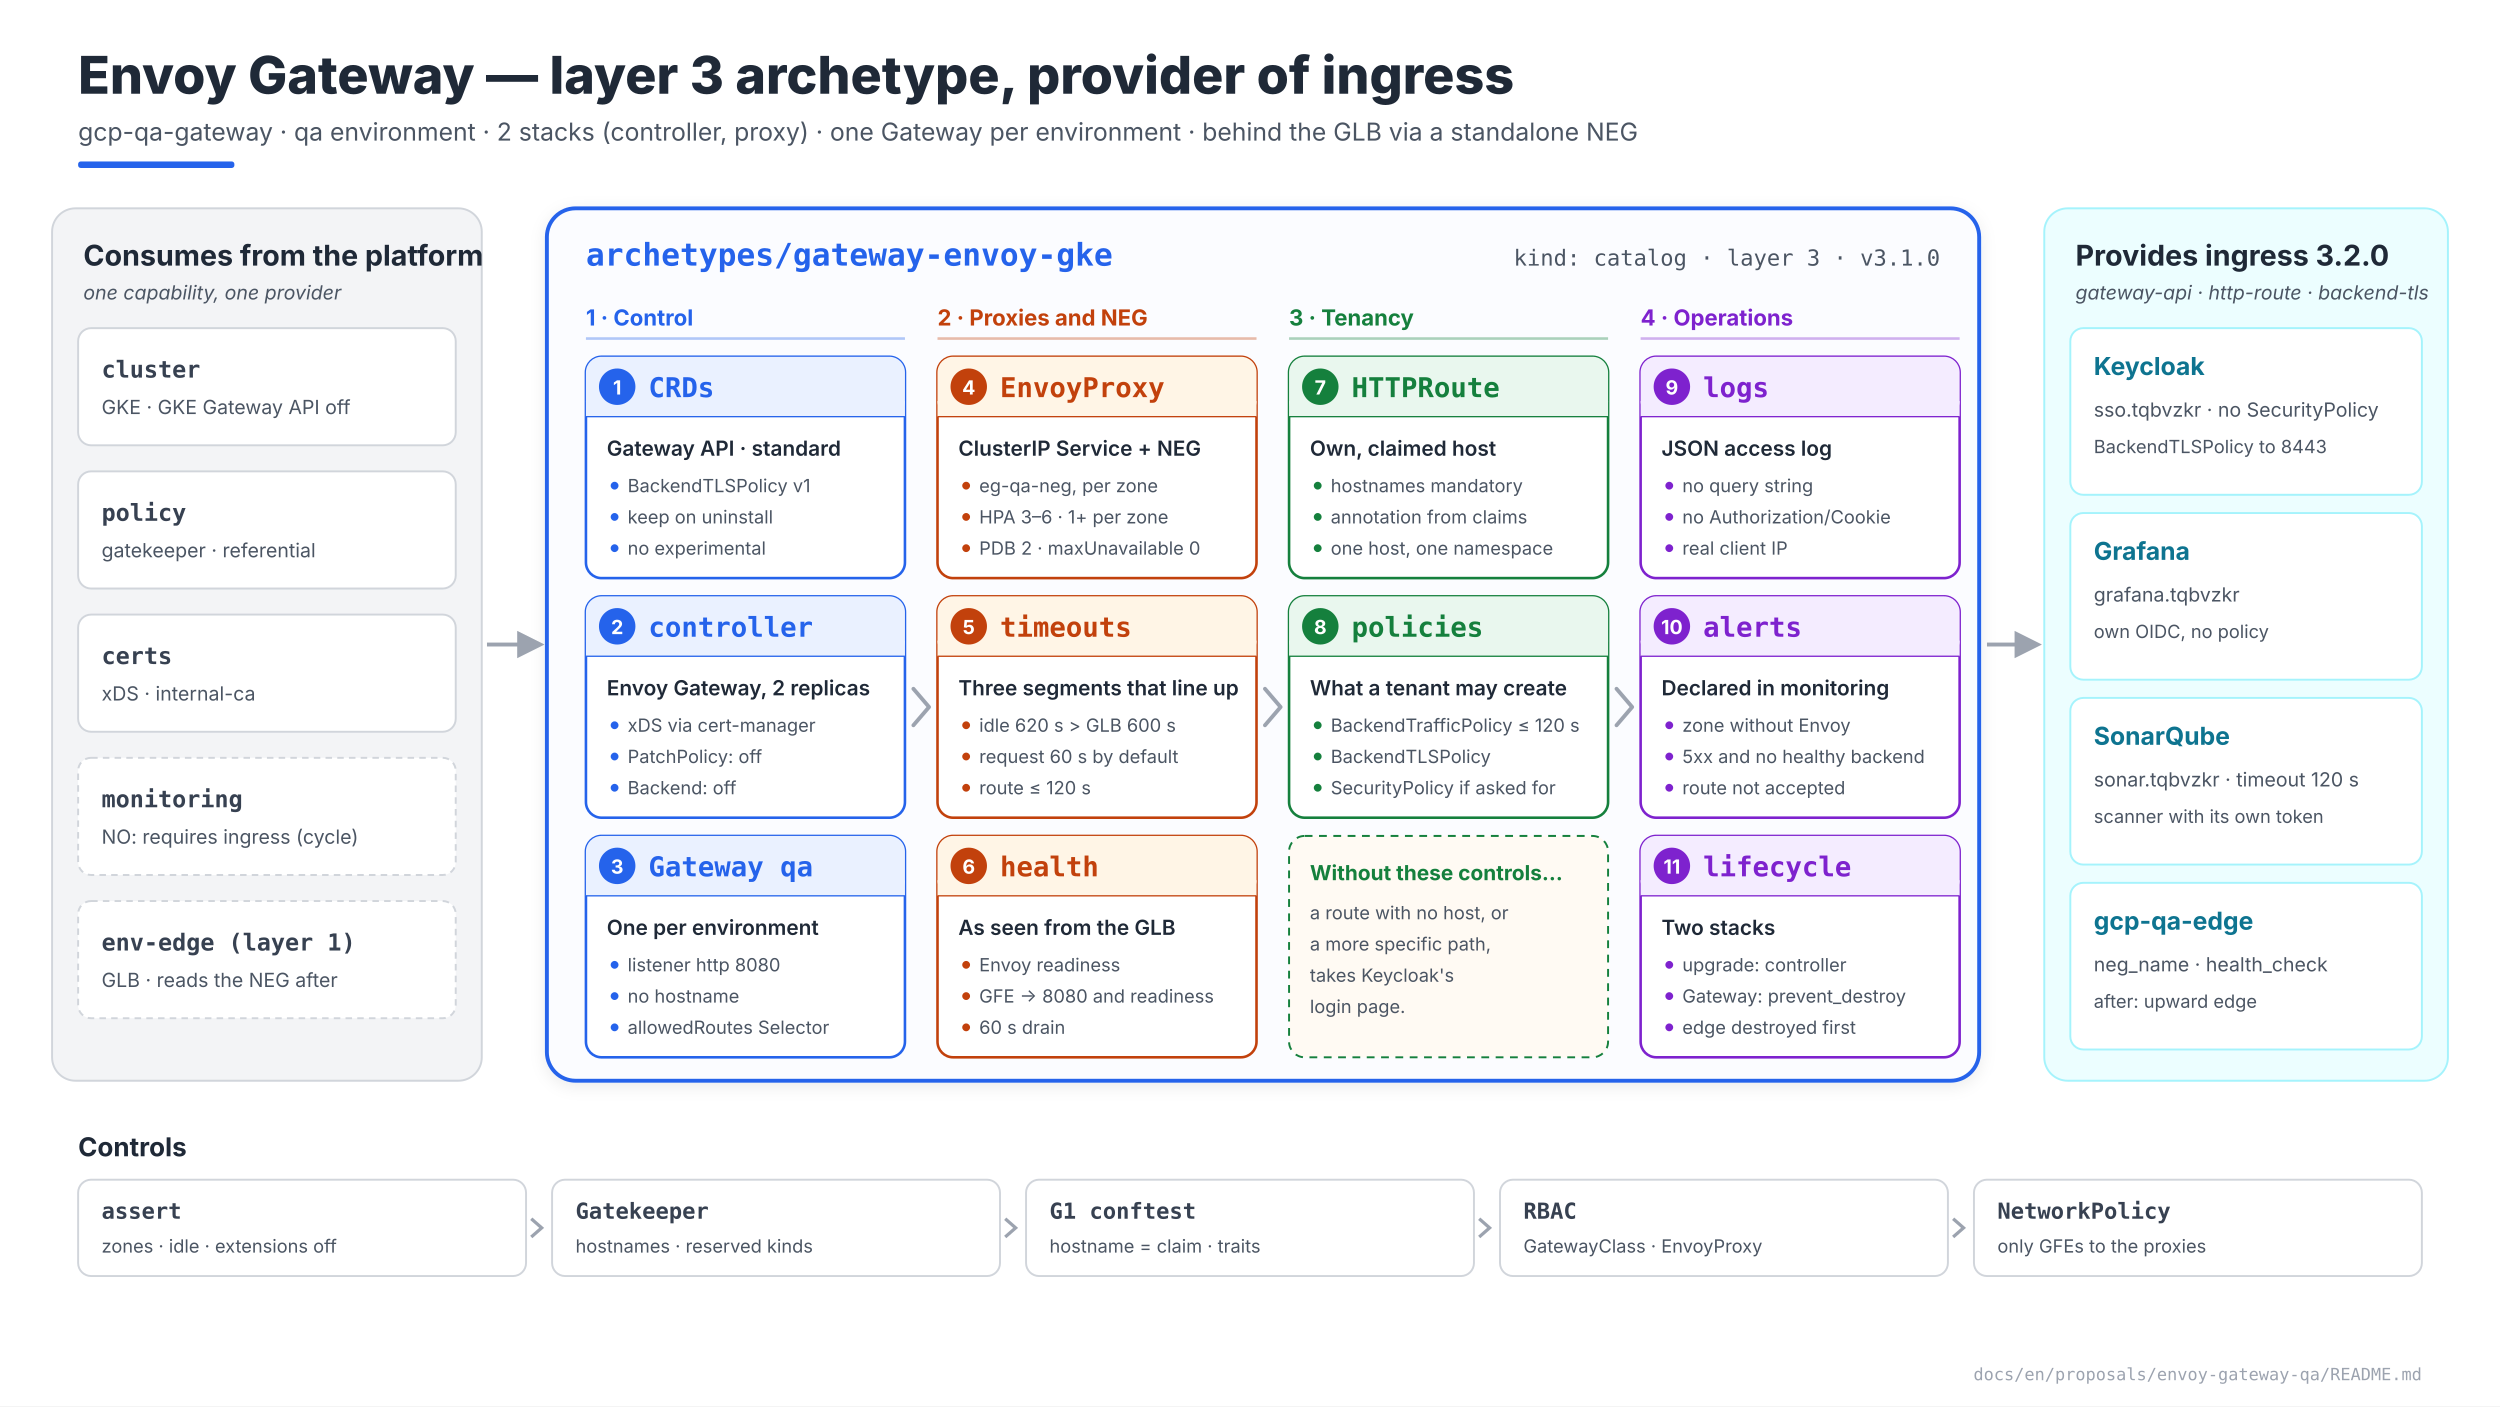
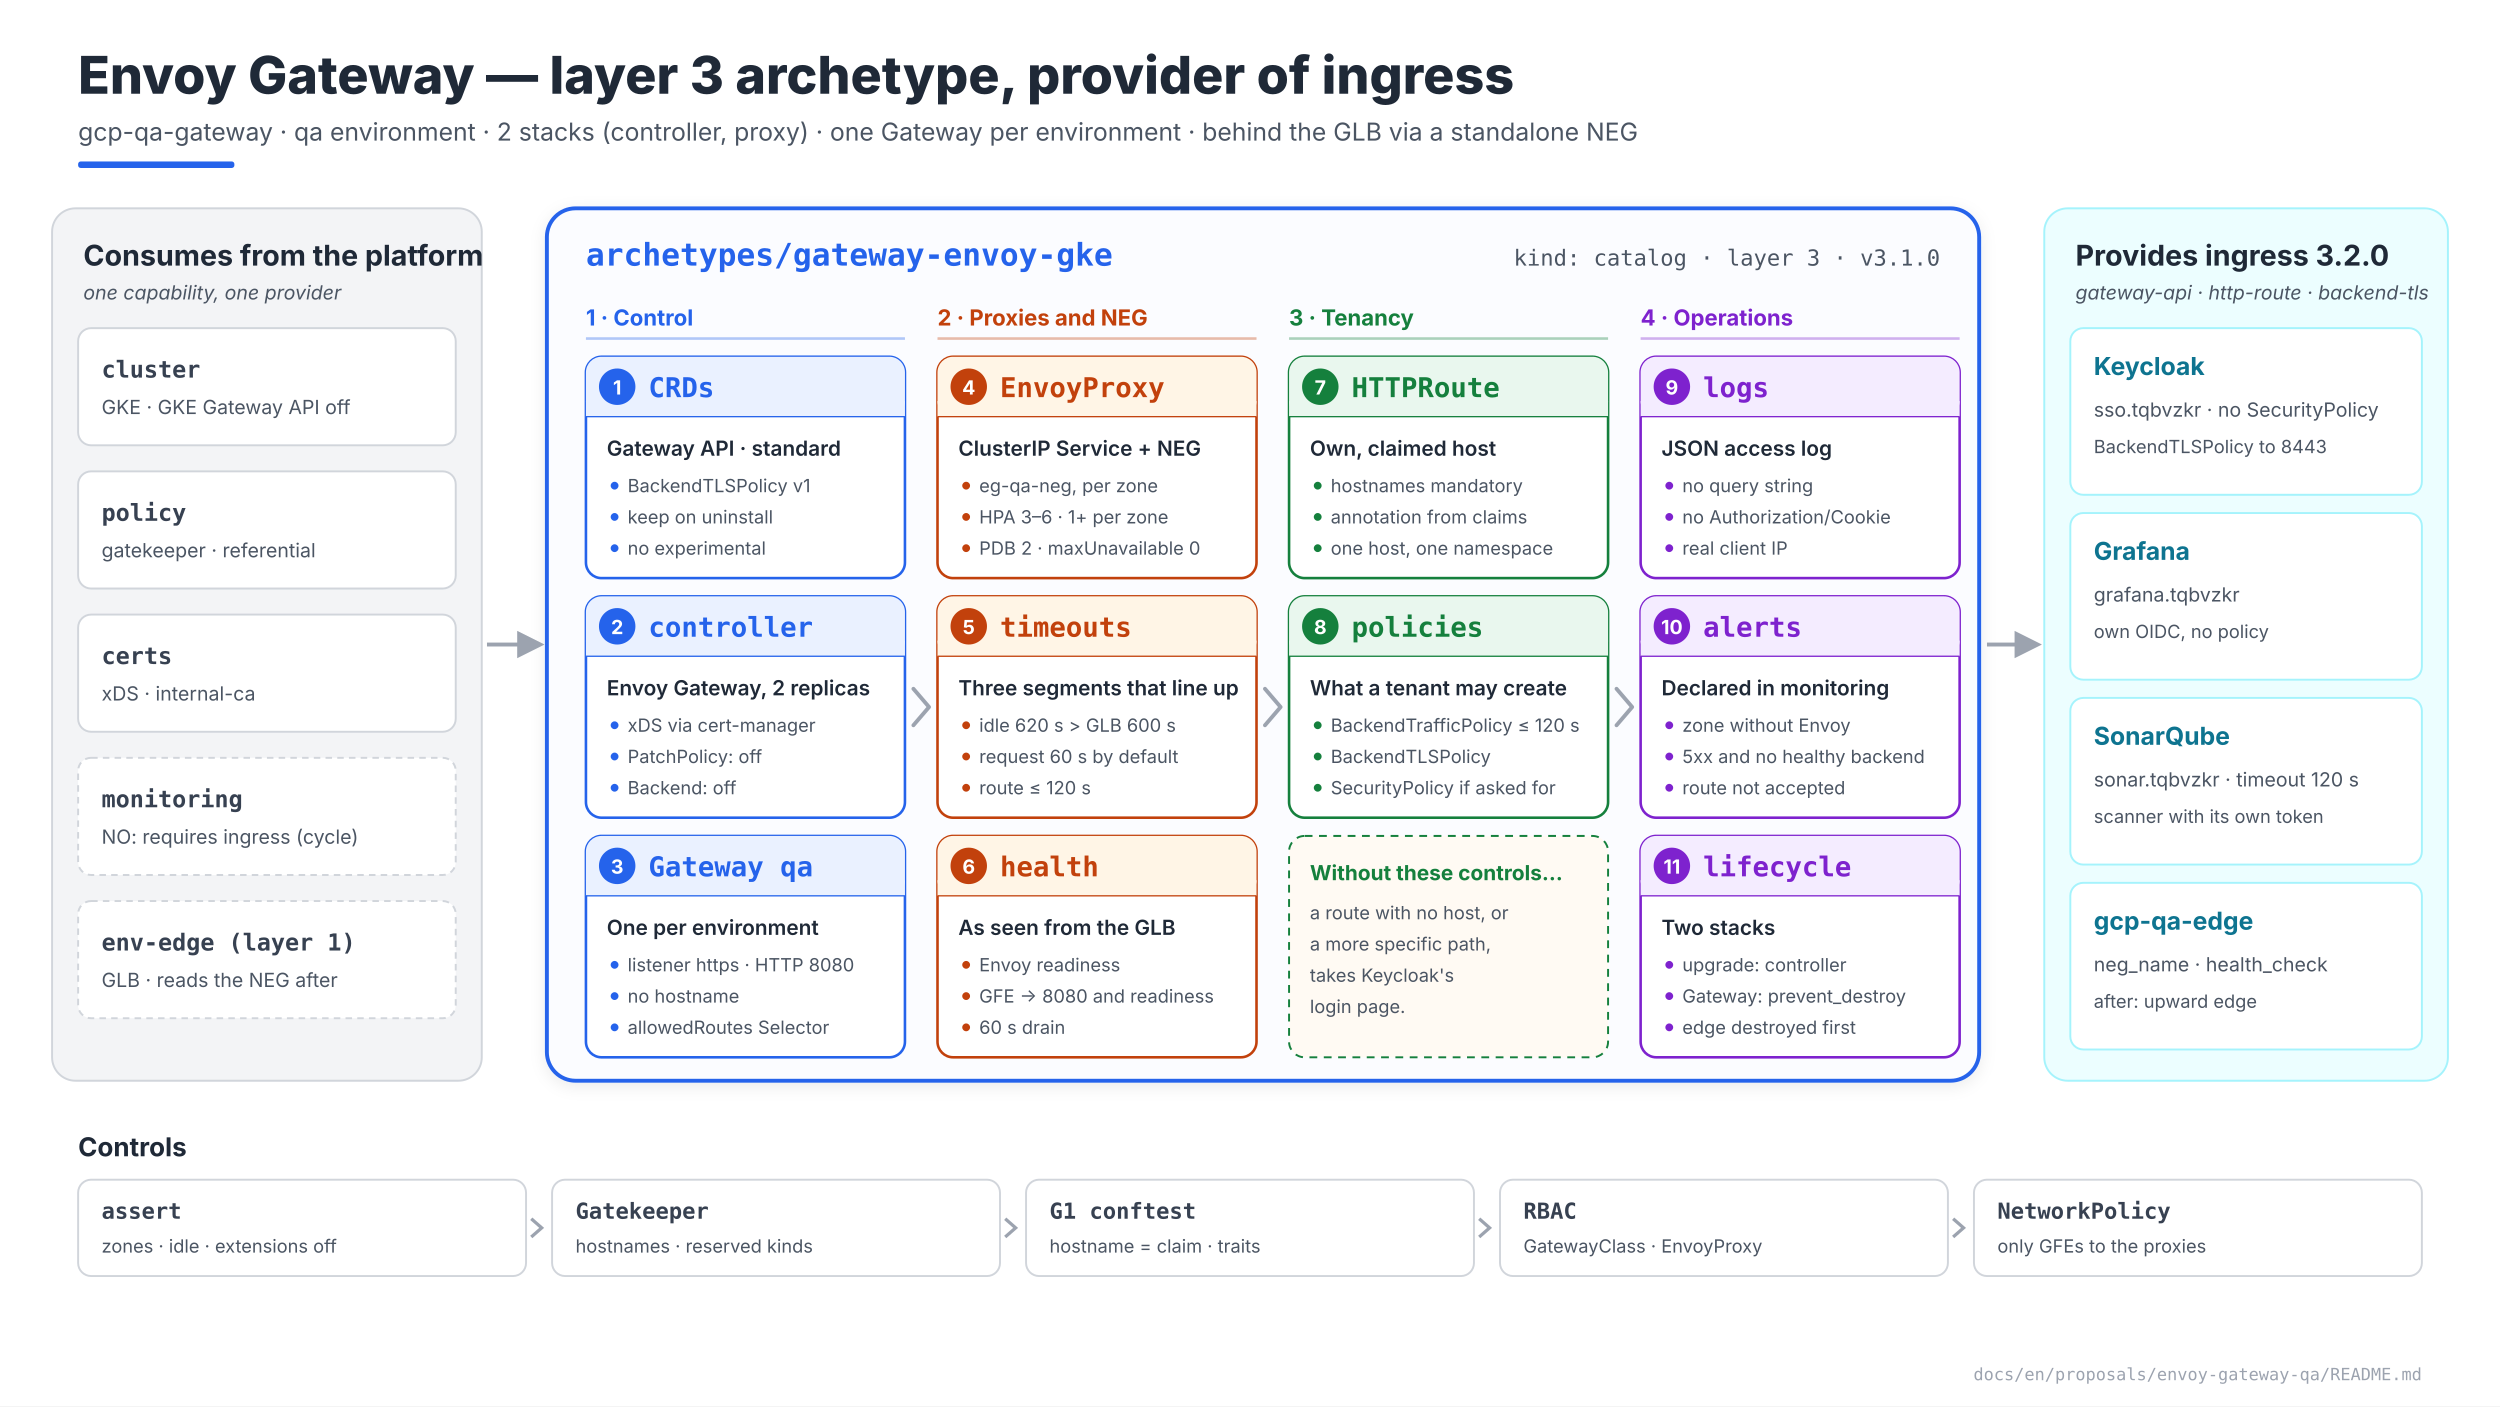
<svg xmlns="http://www.w3.org/2000/svg" viewBox="0 0 1920 1080" width="1920" height="1080" role="img" aria-label="gateway-envoy-gke archetype: blocks">
  <defs>
    <marker id="ah" viewBox="0 0 10 10" refX="8" refY="5" markerWidth="7" markerHeight="7" orient="auto-start-reverse">
      <path d="M0,0 L10,5 L0,10 z" fill="#9ca3af" />
    </marker>
    <filter id="sh" x="-5%" y="-5%" width="110%" height="115%">
      <feDropShadow dx="0" dy="3" stdDeviation="6" flood-color="#111827" flood-opacity="0.08" />
    </filter>
  </defs>
  <rect width="1920" height="1080" fill="#ffffff" />
  <text x="60" y="72" font-family="'Inter','Segoe UI','Helvetica Neue',Arial,sans-serif" font-size="40" font-weight="800" fill="#1f2937" text-anchor="start">Envoy Gateway — layer 3 archetype, provider of ingress</text>
  <text x="60" y="108" font-family="'Inter','Segoe UI','Helvetica Neue',Arial,sans-serif" font-size="19" font-weight="400" fill="#4b5563" text-anchor="start">gcp-qa-gateway · qa environment · 2 stacks (controller, proxy) · one Gateway per environment · behind the GLB via a standalone NEG</text>
  <rect x="60" y="124" width="120" height="5" rx="2" fill="#2563eb" />
  <rect x="40" y="160" width="330" height="670" rx="18" fill="#f3f4f6" stroke="#d1d5db" stroke-width="1.5" />
  <text x="64" y="204" font-family="'Inter','Segoe UI','Helvetica Neue',Arial,sans-serif" font-size="22" font-weight="700" fill="#1f2937" text-anchor="start">Consumes from the platform</text>
  <text x="64" y="230" font-family="'Inter','Segoe UI','Helvetica Neue',Arial,sans-serif" font-size="15" font-weight="400" fill="#4b5563" text-anchor="start" font-style="italic">one capability, one provider</text>
  <rect x="60" y="252" width="290" height="90" rx="10" fill="#ffffff" stroke="#d1d5db" stroke-width="1.5" />
  <text x="78" y="290" font-family="'JetBrains Mono','SFMono-Regular',Consolas,monospace" font-size="18" font-weight="700" fill="#374151" text-anchor="start">cluster</text>
  <text x="78" y="318" font-family="'Inter','Segoe UI','Helvetica Neue',Arial,sans-serif" font-size="15" font-weight="400" fill="#4b5563" text-anchor="start">GKE · GKE Gateway API off</text>
  <rect x="60" y="362" width="290" height="90" rx="10" fill="#ffffff" stroke="#d1d5db" stroke-width="1.5" />
  <text x="78" y="400" font-family="'JetBrains Mono','SFMono-Regular',Consolas,monospace" font-size="18" font-weight="700" fill="#374151" text-anchor="start">policy</text>
  <text x="78" y="428" font-family="'Inter','Segoe UI','Helvetica Neue',Arial,sans-serif" font-size="15" font-weight="400" fill="#4b5563" text-anchor="start">gatekeeper · referential</text>
  <rect x="60" y="472" width="290" height="90" rx="10" fill="#ffffff" stroke="#d1d5db" stroke-width="1.5" />
  <text x="78" y="510" font-family="'JetBrains Mono','SFMono-Regular',Consolas,monospace" font-size="18" font-weight="700" fill="#374151" text-anchor="start">certs</text>
  <text x="78" y="538" font-family="'Inter','Segoe UI','Helvetica Neue',Arial,sans-serif" font-size="15" font-weight="400" fill="#4b5563" text-anchor="start">xDS · internal-ca</text>
  <rect x="60" y="582" width="290" height="90" rx="10" fill="#ffffff" stroke="#d1d5db" stroke-width="1.5" stroke-dasharray="5 4" />
  <text x="78" y="620" font-family="'JetBrains Mono','SFMono-Regular',Consolas,monospace" font-size="18" font-weight="700" fill="#374151" text-anchor="start">monitoring</text>
  <text x="78" y="648" font-family="'Inter','Segoe UI','Helvetica Neue',Arial,sans-serif" font-size="15" font-weight="400" fill="#4b5563" text-anchor="start">NO: requires ingress (cycle)</text>
  <rect x="60" y="692" width="290" height="90" rx="10" fill="#ffffff" stroke="#d1d5db" stroke-width="1.5" stroke-dasharray="5 4" />
  <text x="78" y="730" font-family="'JetBrains Mono','SFMono-Regular',Consolas,monospace" font-size="18" font-weight="700" fill="#374151" text-anchor="start">env-edge (layer 1)</text>
  <text x="78" y="758" font-family="'Inter','Segoe UI','Helvetica Neue',Arial,sans-serif" font-size="15" font-weight="400" fill="#4b5563" text-anchor="start">GLB · reads the NEG after</text>
  <g filter="url(#sh)">
    <rect x="420" y="160" width="1100" height="670" rx="22" fill="#fbfcff" stroke="#2563eb" stroke-width="3" />
  </g>
  <text x="450" y="204" font-family="'JetBrains Mono','SFMono-Regular',Consolas,monospace" font-size="24" font-weight="800" fill="#2563eb" text-anchor="start">archetypes/gateway-envoy-gke</text>
  <text x="1490" y="204" font-family="'JetBrains Mono','SFMono-Regular',Consolas,monospace" font-size="17" font-weight="500" fill="#4b5563" text-anchor="end">kind: catalog · layer 3 · v3.1.0</text>
  <text x="450" y="250" font-family="'Inter','Segoe UI','Helvetica Neue',Arial,sans-serif" font-size="17" font-weight="700" fill="#2563eb" text-anchor="start">1 · Control</text>
  <line x1="450" y1="260" x2="695" y2="260" stroke="#2563eb" stroke-width="2" opacity="0.35" />
  <text x="720" y="250" font-family="'Inter','Segoe UI','Helvetica Neue',Arial,sans-serif" font-size="17" font-weight="700" fill="#c2410c" text-anchor="start">2 · Proxies and NEG</text>
  <line x1="720" y1="260" x2="965" y2="260" stroke="#c2410c" stroke-width="2" opacity="0.35" />
  <text x="990" y="250" font-family="'Inter','Segoe UI','Helvetica Neue',Arial,sans-serif" font-size="17" font-weight="700" fill="#15803d" text-anchor="start">3 · Tenancy</text>
  <line x1="990" y1="260" x2="1235" y2="260" stroke="#15803d" stroke-width="2" opacity="0.35" />
  <text x="1260" y="250" font-family="'Inter','Segoe UI','Helvetica Neue',Arial,sans-serif" font-size="17" font-weight="700" fill="#7e22ce" text-anchor="start">4 · Operations</text>
  <line x1="1260" y1="260" x2="1505" y2="260" stroke="#7e22ce" stroke-width="2" opacity="0.35" />
  <rect x="450" y="274" width="245" height="170" rx="12" fill="#ffffff" stroke="#2563eb" stroke-width="2" />
  <rect x="450" y="274" width="245" height="46" rx="12" fill="#eaf1ff" />
  <rect x="450" y="308" width="245" height="12" fill="#eaf1ff" />
  <line x1="450" y1="320" x2="695" y2="320" stroke="#2563eb" stroke-width="1" />
  <circle cx="474" cy="297" r="14" fill="#2563eb" />
  <text x="474" y="303" font-family="'Inter','Segoe UI','Helvetica Neue',Arial,sans-serif" font-size="15" font-weight="700" fill="#ffffff" text-anchor="middle">1</text>
  <text x="498" y="305" font-family="'JetBrains Mono','SFMono-Regular',Consolas,monospace" font-size="21" font-weight="700" fill="#2563eb" text-anchor="start">CRDs</text>
  <text x="466" y="350" font-family="'Inter','Segoe UI','Helvetica Neue',Arial,sans-serif" font-size="16" font-weight="600" fill="#1f2937" text-anchor="start">Gateway API · standard</text>
  <circle cx="472" cy="373" r="3" fill="#2563eb" />
  <text x="482" y="378" font-family="'Inter','Segoe UI','Helvetica Neue',Arial,sans-serif" font-size="14" font-weight="400" fill="#4b5563" text-anchor="start">BackendTLSPolicy v1</text>
  <circle cx="472" cy="397" r="3" fill="#2563eb" />
  <text x="482" y="402" font-family="'Inter','Segoe UI','Helvetica Neue',Arial,sans-serif" font-size="14" font-weight="400" fill="#4b5563" text-anchor="start">keep on uninstall</text>
  <circle cx="472" cy="421" r="3" fill="#2563eb" />
  <text x="482" y="426" font-family="'Inter','Segoe UI','Helvetica Neue',Arial,sans-serif" font-size="14" font-weight="400" fill="#4b5563" text-anchor="start">no experimental</text>
  <rect x="450" y="458" width="245" height="170" rx="12" fill="#ffffff" stroke="#2563eb" stroke-width="2" />
  <rect x="450" y="458" width="245" height="46" rx="12" fill="#eaf1ff" />
  <rect x="450" y="492" width="245" height="12" fill="#eaf1ff" />
  <line x1="450" y1="504" x2="695" y2="504" stroke="#2563eb" stroke-width="1" />
  <circle cx="474" cy="481" r="14" fill="#2563eb" />
  <text x="474" y="487" font-family="'Inter','Segoe UI','Helvetica Neue',Arial,sans-serif" font-size="15" font-weight="700" fill="#ffffff" text-anchor="middle">2</text>
  <text x="498" y="489" font-family="'JetBrains Mono','SFMono-Regular',Consolas,monospace" font-size="21" font-weight="700" fill="#2563eb" text-anchor="start">controller</text>
  <text x="466" y="534" font-family="'Inter','Segoe UI','Helvetica Neue',Arial,sans-serif" font-size="16" font-weight="600" fill="#1f2937" text-anchor="start">Envoy Gateway, 2 replicas</text>
  <circle cx="472" cy="557" r="3" fill="#2563eb" />
  <text x="482" y="562" font-family="'Inter','Segoe UI','Helvetica Neue',Arial,sans-serif" font-size="14" font-weight="400" fill="#4b5563" text-anchor="start">xDS via cert-manager</text>
  <circle cx="472" cy="581" r="3" fill="#2563eb" />
  <text x="482" y="586" font-family="'Inter','Segoe UI','Helvetica Neue',Arial,sans-serif" font-size="14" font-weight="400" fill="#4b5563" text-anchor="start">PatchPolicy: off</text>
  <circle cx="472" cy="605" r="3" fill="#2563eb" />
  <text x="482" y="610" font-family="'Inter','Segoe UI','Helvetica Neue',Arial,sans-serif" font-size="14" font-weight="400" fill="#4b5563" text-anchor="start">Backend: off</text>
  <rect x="450" y="642" width="245" height="170" rx="12" fill="#ffffff" stroke="#2563eb" stroke-width="2" />
  <rect x="450" y="642" width="245" height="46" rx="12" fill="#eaf1ff" />
  <rect x="450" y="676" width="245" height="12" fill="#eaf1ff" />
  <line x1="450" y1="688" x2="695" y2="688" stroke="#2563eb" stroke-width="1" />
  <circle cx="474" cy="665" r="14" fill="#2563eb" />
  <text x="474" y="671" font-family="'Inter','Segoe UI','Helvetica Neue',Arial,sans-serif" font-size="15" font-weight="700" fill="#ffffff" text-anchor="middle">3</text>
  <text x="498" y="673" font-family="'JetBrains Mono','SFMono-Regular',Consolas,monospace" font-size="21" font-weight="700" fill="#2563eb" text-anchor="start">Gateway qa</text>
  <text x="466" y="718" font-family="'Inter','Segoe UI','Helvetica Neue',Arial,sans-serif" font-size="16" font-weight="600" fill="#1f2937" text-anchor="start">One per environment</text>
  <circle cx="472" cy="741" r="3" fill="#2563eb" />
-   <text x="482" y="746" font-family="'Inter','Segoe UI','Helvetica Neue',Arial,sans-serif" font-size="14" font-weight="400" fill="#4b5563" text-anchor="start">listener http 8080</text>
+   <text x="482" y="746" font-family="'Inter','Segoe UI','Helvetica Neue',Arial,sans-serif" font-size="14" font-weight="400" fill="#4b5563" text-anchor="start">listener https · HTTP 8080</text>
  <circle cx="472" cy="765" r="3" fill="#2563eb" />
  <text x="482" y="770" font-family="'Inter','Segoe UI','Helvetica Neue',Arial,sans-serif" font-size="14" font-weight="400" fill="#4b5563" text-anchor="start">no hostname</text>
  <circle cx="472" cy="789" r="3" fill="#2563eb" />
  <text x="482" y="794" font-family="'Inter','Segoe UI','Helvetica Neue',Arial,sans-serif" font-size="14" font-weight="400" fill="#4b5563" text-anchor="start">allowedRoutes Selector</text>
  <rect x="720" y="274" width="245" height="170" rx="12" fill="#ffffff" stroke="#c2410c" stroke-width="2" />
  <rect x="720" y="274" width="245" height="46" rx="12" fill="#fff5e6" />
  <rect x="720" y="308" width="245" height="12" fill="#fff5e6" />
  <line x1="720" y1="320" x2="965" y2="320" stroke="#c2410c" stroke-width="1" />
  <circle cx="744" cy="297" r="14" fill="#c2410c" />
  <text x="744" y="303" font-family="'Inter','Segoe UI','Helvetica Neue',Arial,sans-serif" font-size="15" font-weight="700" fill="#ffffff" text-anchor="middle">4</text>
  <text x="768" y="305" font-family="'JetBrains Mono','SFMono-Regular',Consolas,monospace" font-size="21" font-weight="700" fill="#c2410c" text-anchor="start">EnvoyProxy</text>
  <text x="736" y="350" font-family="'Inter','Segoe UI','Helvetica Neue',Arial,sans-serif" font-size="16" font-weight="600" fill="#1f2937" text-anchor="start">ClusterIP Service + NEG</text>
  <circle cx="742" cy="373" r="3" fill="#c2410c" />
  <text x="752" y="378" font-family="'Inter','Segoe UI','Helvetica Neue',Arial,sans-serif" font-size="14" font-weight="400" fill="#4b5563" text-anchor="start">eg-qa-neg, per zone</text>
  <circle cx="742" cy="397" r="3" fill="#c2410c" />
  <text x="752" y="402" font-family="'Inter','Segoe UI','Helvetica Neue',Arial,sans-serif" font-size="14" font-weight="400" fill="#4b5563" text-anchor="start">HPA 3–6 · 1+ per zone</text>
  <circle cx="742" cy="421" r="3" fill="#c2410c" />
  <text x="752" y="426" font-family="'Inter','Segoe UI','Helvetica Neue',Arial,sans-serif" font-size="14" font-weight="400" fill="#4b5563" text-anchor="start">PDB 2 · maxUnavailable 0</text>
  <rect x="720" y="458" width="245" height="170" rx="12" fill="#ffffff" stroke="#c2410c" stroke-width="2" />
  <rect x="720" y="458" width="245" height="46" rx="12" fill="#fff5e6" />
  <rect x="720" y="492" width="245" height="12" fill="#fff5e6" />
  <line x1="720" y1="504" x2="965" y2="504" stroke="#c2410c" stroke-width="1" />
  <circle cx="744" cy="481" r="14" fill="#c2410c" />
  <text x="744" y="487" font-family="'Inter','Segoe UI','Helvetica Neue',Arial,sans-serif" font-size="15" font-weight="700" fill="#ffffff" text-anchor="middle">5</text>
  <text x="768" y="489" font-family="'JetBrains Mono','SFMono-Regular',Consolas,monospace" font-size="21" font-weight="700" fill="#c2410c" text-anchor="start">timeouts</text>
  <text x="736" y="534" font-family="'Inter','Segoe UI','Helvetica Neue',Arial,sans-serif" font-size="16" font-weight="600" fill="#1f2937" text-anchor="start">Three segments that line up</text>
  <circle cx="742" cy="557" r="3" fill="#c2410c" />
  <text x="752" y="562" font-family="'Inter','Segoe UI','Helvetica Neue',Arial,sans-serif" font-size="14" font-weight="400" fill="#4b5563" text-anchor="start">idle 620 s &gt; GLB 600 s</text>
  <circle cx="742" cy="581" r="3" fill="#c2410c" />
  <text x="752" y="586" font-family="'Inter','Segoe UI','Helvetica Neue',Arial,sans-serif" font-size="14" font-weight="400" fill="#4b5563" text-anchor="start">request 60 s by default</text>
  <circle cx="742" cy="605" r="3" fill="#c2410c" />
  <text x="752" y="610" font-family="'Inter','Segoe UI','Helvetica Neue',Arial,sans-serif" font-size="14" font-weight="400" fill="#4b5563" text-anchor="start">route ≤ 120 s</text>
  <rect x="720" y="642" width="245" height="170" rx="12" fill="#ffffff" stroke="#c2410c" stroke-width="2" />
  <rect x="720" y="642" width="245" height="46" rx="12" fill="#fff5e6" />
  <rect x="720" y="676" width="245" height="12" fill="#fff5e6" />
  <line x1="720" y1="688" x2="965" y2="688" stroke="#c2410c" stroke-width="1" />
  <circle cx="744" cy="665" r="14" fill="#c2410c" />
  <text x="744" y="671" font-family="'Inter','Segoe UI','Helvetica Neue',Arial,sans-serif" font-size="15" font-weight="700" fill="#ffffff" text-anchor="middle">6</text>
  <text x="768" y="673" font-family="'JetBrains Mono','SFMono-Regular',Consolas,monospace" font-size="21" font-weight="700" fill="#c2410c" text-anchor="start">health</text>
  <text x="736" y="718" font-family="'Inter','Segoe UI','Helvetica Neue',Arial,sans-serif" font-size="16" font-weight="600" fill="#1f2937" text-anchor="start">As seen from the GLB</text>
  <circle cx="742" cy="741" r="3" fill="#c2410c" />
  <text x="752" y="746" font-family="'Inter','Segoe UI','Helvetica Neue',Arial,sans-serif" font-size="14" font-weight="400" fill="#4b5563" text-anchor="start">Envoy readiness</text>
  <circle cx="742" cy="765" r="3" fill="#c2410c" />
  <text x="752" y="770" font-family="'Inter','Segoe UI','Helvetica Neue',Arial,sans-serif" font-size="14" font-weight="400" fill="#4b5563" text-anchor="start">GFE → 8080 and readiness</text>
  <circle cx="742" cy="789" r="3" fill="#c2410c" />
  <text x="752" y="794" font-family="'Inter','Segoe UI','Helvetica Neue',Arial,sans-serif" font-size="14" font-weight="400" fill="#4b5563" text-anchor="start">60 s drain</text>
  <rect x="990" y="274" width="245" height="170" rx="12" fill="#ffffff" stroke="#15803d" stroke-width="2" />
  <rect x="990" y="274" width="245" height="46" rx="12" fill="#e9f7ee" />
  <rect x="990" y="308" width="245" height="12" fill="#e9f7ee" />
  <line x1="990" y1="320" x2="1235" y2="320" stroke="#15803d" stroke-width="1" />
  <circle cx="1014" cy="297" r="14" fill="#15803d" />
  <text x="1014" y="303" font-family="'Inter','Segoe UI','Helvetica Neue',Arial,sans-serif" font-size="15" font-weight="700" fill="#ffffff" text-anchor="middle">7</text>
  <text x="1038" y="305" font-family="'JetBrains Mono','SFMono-Regular',Consolas,monospace" font-size="21" font-weight="700" fill="#15803d" text-anchor="start">HTTPRoute</text>
  <text x="1006" y="350" font-family="'Inter','Segoe UI','Helvetica Neue',Arial,sans-serif" font-size="16" font-weight="600" fill="#1f2937" text-anchor="start">Own, claimed host</text>
  <circle cx="1012" cy="373" r="3" fill="#15803d" />
  <text x="1022" y="378" font-family="'Inter','Segoe UI','Helvetica Neue',Arial,sans-serif" font-size="14" font-weight="400" fill="#4b5563" text-anchor="start">hostnames mandatory</text>
  <circle cx="1012" cy="397" r="3" fill="#15803d" />
  <text x="1022" y="402" font-family="'Inter','Segoe UI','Helvetica Neue',Arial,sans-serif" font-size="14" font-weight="400" fill="#4b5563" text-anchor="start">annotation from claims</text>
  <circle cx="1012" cy="421" r="3" fill="#15803d" />
  <text x="1022" y="426" font-family="'Inter','Segoe UI','Helvetica Neue',Arial,sans-serif" font-size="14" font-weight="400" fill="#4b5563" text-anchor="start">one host, one namespace</text>
  <rect x="990" y="458" width="245" height="170" rx="12" fill="#ffffff" stroke="#15803d" stroke-width="2" />
  <rect x="990" y="458" width="245" height="46" rx="12" fill="#e9f7ee" />
  <rect x="990" y="492" width="245" height="12" fill="#e9f7ee" />
  <line x1="990" y1="504" x2="1235" y2="504" stroke="#15803d" stroke-width="1" />
  <circle cx="1014" cy="481" r="14" fill="#15803d" />
  <text x="1014" y="487" font-family="'Inter','Segoe UI','Helvetica Neue',Arial,sans-serif" font-size="15" font-weight="700" fill="#ffffff" text-anchor="middle">8</text>
  <text x="1038" y="489" font-family="'JetBrains Mono','SFMono-Regular',Consolas,monospace" font-size="21" font-weight="700" fill="#15803d" text-anchor="start">policies</text>
  <text x="1006" y="534" font-family="'Inter','Segoe UI','Helvetica Neue',Arial,sans-serif" font-size="16" font-weight="600" fill="#1f2937" text-anchor="start">What a tenant may create</text>
  <circle cx="1012" cy="557" r="3" fill="#15803d" />
  <text x="1022" y="562" font-family="'Inter','Segoe UI','Helvetica Neue',Arial,sans-serif" font-size="14" font-weight="400" fill="#4b5563" text-anchor="start">BackendTrafficPolicy ≤ 120 s</text>
  <circle cx="1012" cy="581" r="3" fill="#15803d" />
  <text x="1022" y="586" font-family="'Inter','Segoe UI','Helvetica Neue',Arial,sans-serif" font-size="14" font-weight="400" fill="#4b5563" text-anchor="start">BackendTLSPolicy</text>
  <circle cx="1012" cy="605" r="3" fill="#15803d" />
  <text x="1022" y="610" font-family="'Inter','Segoe UI','Helvetica Neue',Arial,sans-serif" font-size="14" font-weight="400" fill="#4b5563" text-anchor="start">SecurityPolicy if asked for</text>
  <rect x="990" y="642" width="245" height="170" rx="12" fill="#fffaf3" stroke="#15803d" stroke-width="1.5" stroke-dasharray="6 5" />
  <text x="1006" y="676" font-family="'Inter','Segoe UI','Helvetica Neue',Arial,sans-serif" font-size="16" font-weight="700" fill="#15803d" text-anchor="start">Without these controls…</text>
  <text x="1006" y="706" font-family="'Inter','Segoe UI','Helvetica Neue',Arial,sans-serif" font-size="14" font-weight="400" fill="#4b5563" text-anchor="start">a route with no host, or</text>
  <text x="1006" y="730" font-family="'Inter','Segoe UI','Helvetica Neue',Arial,sans-serif" font-size="14" font-weight="400" fill="#4b5563" text-anchor="start">a more specific path,</text>
  <text x="1006" y="754" font-family="'Inter','Segoe UI','Helvetica Neue',Arial,sans-serif" font-size="14" font-weight="400" fill="#4b5563" text-anchor="start">takes Keycloak's</text>
  <text x="1006" y="778" font-family="'Inter','Segoe UI','Helvetica Neue',Arial,sans-serif" font-size="14" font-weight="400" fill="#4b5563" text-anchor="start">login page.</text>
  <rect x="1260" y="274" width="245" height="170" rx="12" fill="#ffffff" stroke="#7e22ce" stroke-width="2" />
  <rect x="1260" y="274" width="245" height="46" rx="12" fill="#f4ecff" />
  <rect x="1260" y="308" width="245" height="12" fill="#f4ecff" />
  <line x1="1260" y1="320" x2="1505" y2="320" stroke="#7e22ce" stroke-width="1" />
  <circle cx="1284" cy="297" r="14" fill="#7e22ce" />
  <text x="1284" y="303" font-family="'Inter','Segoe UI','Helvetica Neue',Arial,sans-serif" font-size="15" font-weight="700" fill="#ffffff" text-anchor="middle">9</text>
  <text x="1308" y="305" font-family="'JetBrains Mono','SFMono-Regular',Consolas,monospace" font-size="21" font-weight="700" fill="#7e22ce" text-anchor="start">logs</text>
  <text x="1276" y="350" font-family="'Inter','Segoe UI','Helvetica Neue',Arial,sans-serif" font-size="16" font-weight="600" fill="#1f2937" text-anchor="start">JSON access log</text>
  <circle cx="1282" cy="373" r="3" fill="#7e22ce" />
  <text x="1292" y="378" font-family="'Inter','Segoe UI','Helvetica Neue',Arial,sans-serif" font-size="14" font-weight="400" fill="#4b5563" text-anchor="start">no query string</text>
  <circle cx="1282" cy="397" r="3" fill="#7e22ce" />
  <text x="1292" y="402" font-family="'Inter','Segoe UI','Helvetica Neue',Arial,sans-serif" font-size="14" font-weight="400" fill="#4b5563" text-anchor="start">no Authorization/Cookie</text>
  <circle cx="1282" cy="421" r="3" fill="#7e22ce" />
  <text x="1292" y="426" font-family="'Inter','Segoe UI','Helvetica Neue',Arial,sans-serif" font-size="14" font-weight="400" fill="#4b5563" text-anchor="start">real client IP</text>
  <rect x="1260" y="458" width="245" height="170" rx="12" fill="#ffffff" stroke="#7e22ce" stroke-width="2" />
  <rect x="1260" y="458" width="245" height="46" rx="12" fill="#f4ecff" />
  <rect x="1260" y="492" width="245" height="12" fill="#f4ecff" />
  <line x1="1260" y1="504" x2="1505" y2="504" stroke="#7e22ce" stroke-width="1" />
  <circle cx="1284" cy="481" r="14" fill="#7e22ce" />
  <text x="1284" y="487" font-family="'Inter','Segoe UI','Helvetica Neue',Arial,sans-serif" font-size="15" font-weight="700" fill="#ffffff" text-anchor="middle">10</text>
  <text x="1308" y="489" font-family="'JetBrains Mono','SFMono-Regular',Consolas,monospace" font-size="21" font-weight="700" fill="#7e22ce" text-anchor="start">alerts</text>
  <text x="1276" y="534" font-family="'Inter','Segoe UI','Helvetica Neue',Arial,sans-serif" font-size="16" font-weight="600" fill="#1f2937" text-anchor="start">Declared in monitoring</text>
  <circle cx="1282" cy="557" r="3" fill="#7e22ce" />
  <text x="1292" y="562" font-family="'Inter','Segoe UI','Helvetica Neue',Arial,sans-serif" font-size="14" font-weight="400" fill="#4b5563" text-anchor="start">zone without Envoy</text>
  <circle cx="1282" cy="581" r="3" fill="#7e22ce" />
  <text x="1292" y="586" font-family="'Inter','Segoe UI','Helvetica Neue',Arial,sans-serif" font-size="14" font-weight="400" fill="#4b5563" text-anchor="start">5xx and no healthy backend</text>
  <circle cx="1282" cy="605" r="3" fill="#7e22ce" />
  <text x="1292" y="610" font-family="'Inter','Segoe UI','Helvetica Neue',Arial,sans-serif" font-size="14" font-weight="400" fill="#4b5563" text-anchor="start">route not accepted</text>
  <rect x="1260" y="642" width="245" height="170" rx="12" fill="#ffffff" stroke="#7e22ce" stroke-width="2" />
  <rect x="1260" y="642" width="245" height="46" rx="12" fill="#f4ecff" />
  <rect x="1260" y="676" width="245" height="12" fill="#f4ecff" />
  <line x1="1260" y1="688" x2="1505" y2="688" stroke="#7e22ce" stroke-width="1" />
  <circle cx="1284" cy="665" r="14" fill="#7e22ce" />
  <text x="1284" y="671" font-family="'Inter','Segoe UI','Helvetica Neue',Arial,sans-serif" font-size="15" font-weight="700" fill="#ffffff" text-anchor="middle">11</text>
  <text x="1308" y="673" font-family="'JetBrains Mono','SFMono-Regular',Consolas,monospace" font-size="21" font-weight="700" fill="#7e22ce" text-anchor="start">lifecycle</text>
  <text x="1276" y="718" font-family="'Inter','Segoe UI','Helvetica Neue',Arial,sans-serif" font-size="16" font-weight="600" fill="#1f2937" text-anchor="start">Two stacks</text>
  <circle cx="1282" cy="741" r="3" fill="#7e22ce" />
  <text x="1292" y="746" font-family="'Inter','Segoe UI','Helvetica Neue',Arial,sans-serif" font-size="14" font-weight="400" fill="#4b5563" text-anchor="start">upgrade: controller</text>
  <circle cx="1282" cy="765" r="3" fill="#7e22ce" />
  <text x="1292" y="770" font-family="'Inter','Segoe UI','Helvetica Neue',Arial,sans-serif" font-size="14" font-weight="400" fill="#4b5563" text-anchor="start">Gateway: prevent_destroy</text>
  <circle cx="1282" cy="789" r="3" fill="#7e22ce" />
  <text x="1292" y="794" font-family="'Inter','Segoe UI','Helvetica Neue',Arial,sans-serif" font-size="14" font-weight="400" fill="#4b5563" text-anchor="start">edge destroyed first</text>
  <path d="M701.5,529.0 L713.5,543.0 L701.5,557.0" fill="none" stroke="#9ca3af" stroke-width="3" stroke-linecap="round" stroke-linejoin="round" />
  <path d="M971.5,529.0 L983.5,543.0 L971.5,557.0" fill="none" stroke="#9ca3af" stroke-width="3" stroke-linecap="round" stroke-linejoin="round" />
  <path d="M1241.5,529.0 L1253.5,543.0 L1241.5,557.0" fill="none" stroke="#9ca3af" stroke-width="3" stroke-linecap="round" stroke-linejoin="round" />
  <line x1="374" y1="495.0" x2="414" y2="495.0" stroke="#9ca3af" stroke-width="3" marker-end="url(#ah)" />
  <rect x="1570" y="160" width="310" height="670" rx="18" fill="#ecfeff" stroke="#a5f3fc" stroke-width="1.5" />
  <text x="1594" y="204" font-family="'Inter','Segoe UI','Helvetica Neue',Arial,sans-serif" font-size="22" font-weight="700" fill="#1f2937" text-anchor="start">Provides ingress 3.2.0</text>
  <text x="1594" y="230" font-family="'Inter','Segoe UI','Helvetica Neue',Arial,sans-serif" font-size="15" font-weight="400" fill="#4b5563" text-anchor="start" font-style="italic">gateway-api · http-route · backend-tls</text>
  <rect x="1590" y="252" width="270" height="128" rx="10" fill="#ffffff" stroke="#a5f3fc" stroke-width="1.5" />
  <text x="1608" y="288" font-family="'Inter','Segoe UI','Helvetica Neue',Arial,sans-serif" font-size="19" font-weight="700" fill="#0e7490" text-anchor="start">Keycloak</text>
  <text x="1608" y="320" font-family="'Inter','Segoe UI','Helvetica Neue',Arial,sans-serif" font-size="15" font-weight="400" fill="#4b5563" text-anchor="start">sso.tqbvzkr · no SecurityPolicy</text>
  <text x="1608" y="348" font-family="'Inter','Segoe UI','Helvetica Neue',Arial,sans-serif" font-size="14" font-weight="400" fill="#4b5563" text-anchor="start">BackendTLSPolicy to 8443</text>
  <rect x="1590" y="394" width="270" height="128" rx="10" fill="#ffffff" stroke="#a5f3fc" stroke-width="1.5" />
  <text x="1608" y="430" font-family="'Inter','Segoe UI','Helvetica Neue',Arial,sans-serif" font-size="19" font-weight="700" fill="#0e7490" text-anchor="start">Grafana</text>
  <text x="1608" y="462" font-family="'Inter','Segoe UI','Helvetica Neue',Arial,sans-serif" font-size="15" font-weight="400" fill="#4b5563" text-anchor="start">grafana.tqbvzkr</text>
  <text x="1608" y="490" font-family="'Inter','Segoe UI','Helvetica Neue',Arial,sans-serif" font-size="14" font-weight="400" fill="#4b5563" text-anchor="start">own OIDC, no policy</text>
  <rect x="1590" y="536" width="270" height="128" rx="10" fill="#ffffff" stroke="#a5f3fc" stroke-width="1.5" />
  <text x="1608" y="572" font-family="'Inter','Segoe UI','Helvetica Neue',Arial,sans-serif" font-size="19" font-weight="700" fill="#0e7490" text-anchor="start">SonarQube</text>
  <text x="1608" y="604" font-family="'Inter','Segoe UI','Helvetica Neue',Arial,sans-serif" font-size="15" font-weight="400" fill="#4b5563" text-anchor="start">sonar.tqbvzkr · timeout 120 s</text>
  <text x="1608" y="632" font-family="'Inter','Segoe UI','Helvetica Neue',Arial,sans-serif" font-size="14" font-weight="400" fill="#4b5563" text-anchor="start">scanner with its own token</text>
  <rect x="1590" y="678" width="270" height="128" rx="10" fill="#ffffff" stroke="#a5f3fc" stroke-width="1.5" />
  <text x="1608" y="714" font-family="'Inter','Segoe UI','Helvetica Neue',Arial,sans-serif" font-size="19" font-weight="700" fill="#0e7490" text-anchor="start">gcp-qa-edge</text>
  <text x="1608" y="746" font-family="'Inter','Segoe UI','Helvetica Neue',Arial,sans-serif" font-size="15" font-weight="400" fill="#4b5563" text-anchor="start">neg_name · health_check</text>
  <text x="1608" y="774" font-family="'Inter','Segoe UI','Helvetica Neue',Arial,sans-serif" font-size="14" font-weight="400" fill="#4b5563" text-anchor="start">after: upward edge</text>
  <line x1="1526" y1="495.0" x2="1564" y2="495.0" stroke="#9ca3af" stroke-width="3" marker-end="url(#ah)" />
  <text x="60" y="888" font-family="'Inter','Segoe UI','Helvetica Neue',Arial,sans-serif" font-size="20" font-weight="700" fill="#1f2937" text-anchor="start">Controls</text>
  <rect x="60" y="906" width="344" height="74" rx="10" fill="#ffffff" stroke="#d1d5db" stroke-width="1.5" />
  <text x="78" y="936" font-family="'JetBrains Mono','SFMono-Regular',Consolas,monospace" font-size="17" font-weight="700" fill="#374151" text-anchor="start">assert</text>
  <text x="78" y="962" font-family="'Inter','Segoe UI','Helvetica Neue',Arial,sans-serif" font-size="14" font-weight="400" fill="#4b5563" text-anchor="start">zones · idle · extensions off</text>
  <path d="M408,936 l8,7 l-8,7" fill="none" stroke="#9ca3af" stroke-width="2.5" />
  <rect x="424" y="906" width="344" height="74" rx="10" fill="#ffffff" stroke="#d1d5db" stroke-width="1.5" />
  <text x="442" y="936" font-family="'JetBrains Mono','SFMono-Regular',Consolas,monospace" font-size="17" font-weight="700" fill="#374151" text-anchor="start">Gatekeeper</text>
  <text x="442" y="962" font-family="'Inter','Segoe UI','Helvetica Neue',Arial,sans-serif" font-size="14" font-weight="400" fill="#4b5563" text-anchor="start">hostnames · reserved kinds</text>
  <path d="M772,936 l8,7 l-8,7" fill="none" stroke="#9ca3af" stroke-width="2.5" />
  <rect x="788" y="906" width="344" height="74" rx="10" fill="#ffffff" stroke="#d1d5db" stroke-width="1.5" />
  <text x="806" y="936" font-family="'JetBrains Mono','SFMono-Regular',Consolas,monospace" font-size="17" font-weight="700" fill="#374151" text-anchor="start">G1 conftest</text>
  <text x="806" y="962" font-family="'Inter','Segoe UI','Helvetica Neue',Arial,sans-serif" font-size="14" font-weight="400" fill="#4b5563" text-anchor="start">hostname = claim · traits</text>
  <path d="M1136,936 l8,7 l-8,7" fill="none" stroke="#9ca3af" stroke-width="2.5" />
  <rect x="1152" y="906" width="344" height="74" rx="10" fill="#ffffff" stroke="#d1d5db" stroke-width="1.5" />
  <text x="1170" y="936" font-family="'JetBrains Mono','SFMono-Regular',Consolas,monospace" font-size="17" font-weight="700" fill="#374151" text-anchor="start">RBAC</text>
  <text x="1170" y="962" font-family="'Inter','Segoe UI','Helvetica Neue',Arial,sans-serif" font-size="14" font-weight="400" fill="#4b5563" text-anchor="start">GatewayClass · EnvoyProxy</text>
  <path d="M1500,936 l8,7 l-8,7" fill="none" stroke="#9ca3af" stroke-width="2.5" />
  <rect x="1516" y="906" width="344" height="74" rx="10" fill="#ffffff" stroke="#d1d5db" stroke-width="1.5" />
  <text x="1534" y="936" font-family="'JetBrains Mono','SFMono-Regular',Consolas,monospace" font-size="17" font-weight="700" fill="#374151" text-anchor="start">NetworkPolicy</text>
  <text x="1534" y="962" font-family="'Inter','Segoe UI','Helvetica Neue',Arial,sans-serif" font-size="14" font-weight="400" fill="#4b5563" text-anchor="start">only GFEs to the proxies</text>
  <text x="1860" y="1060" font-family="'JetBrains Mono','SFMono-Regular',Consolas,monospace" font-size="13" font-weight="400" fill="#9ca3af" text-anchor="end">docs/en/proposals/envoy-gateway-qa/README.md</text>
</svg>
